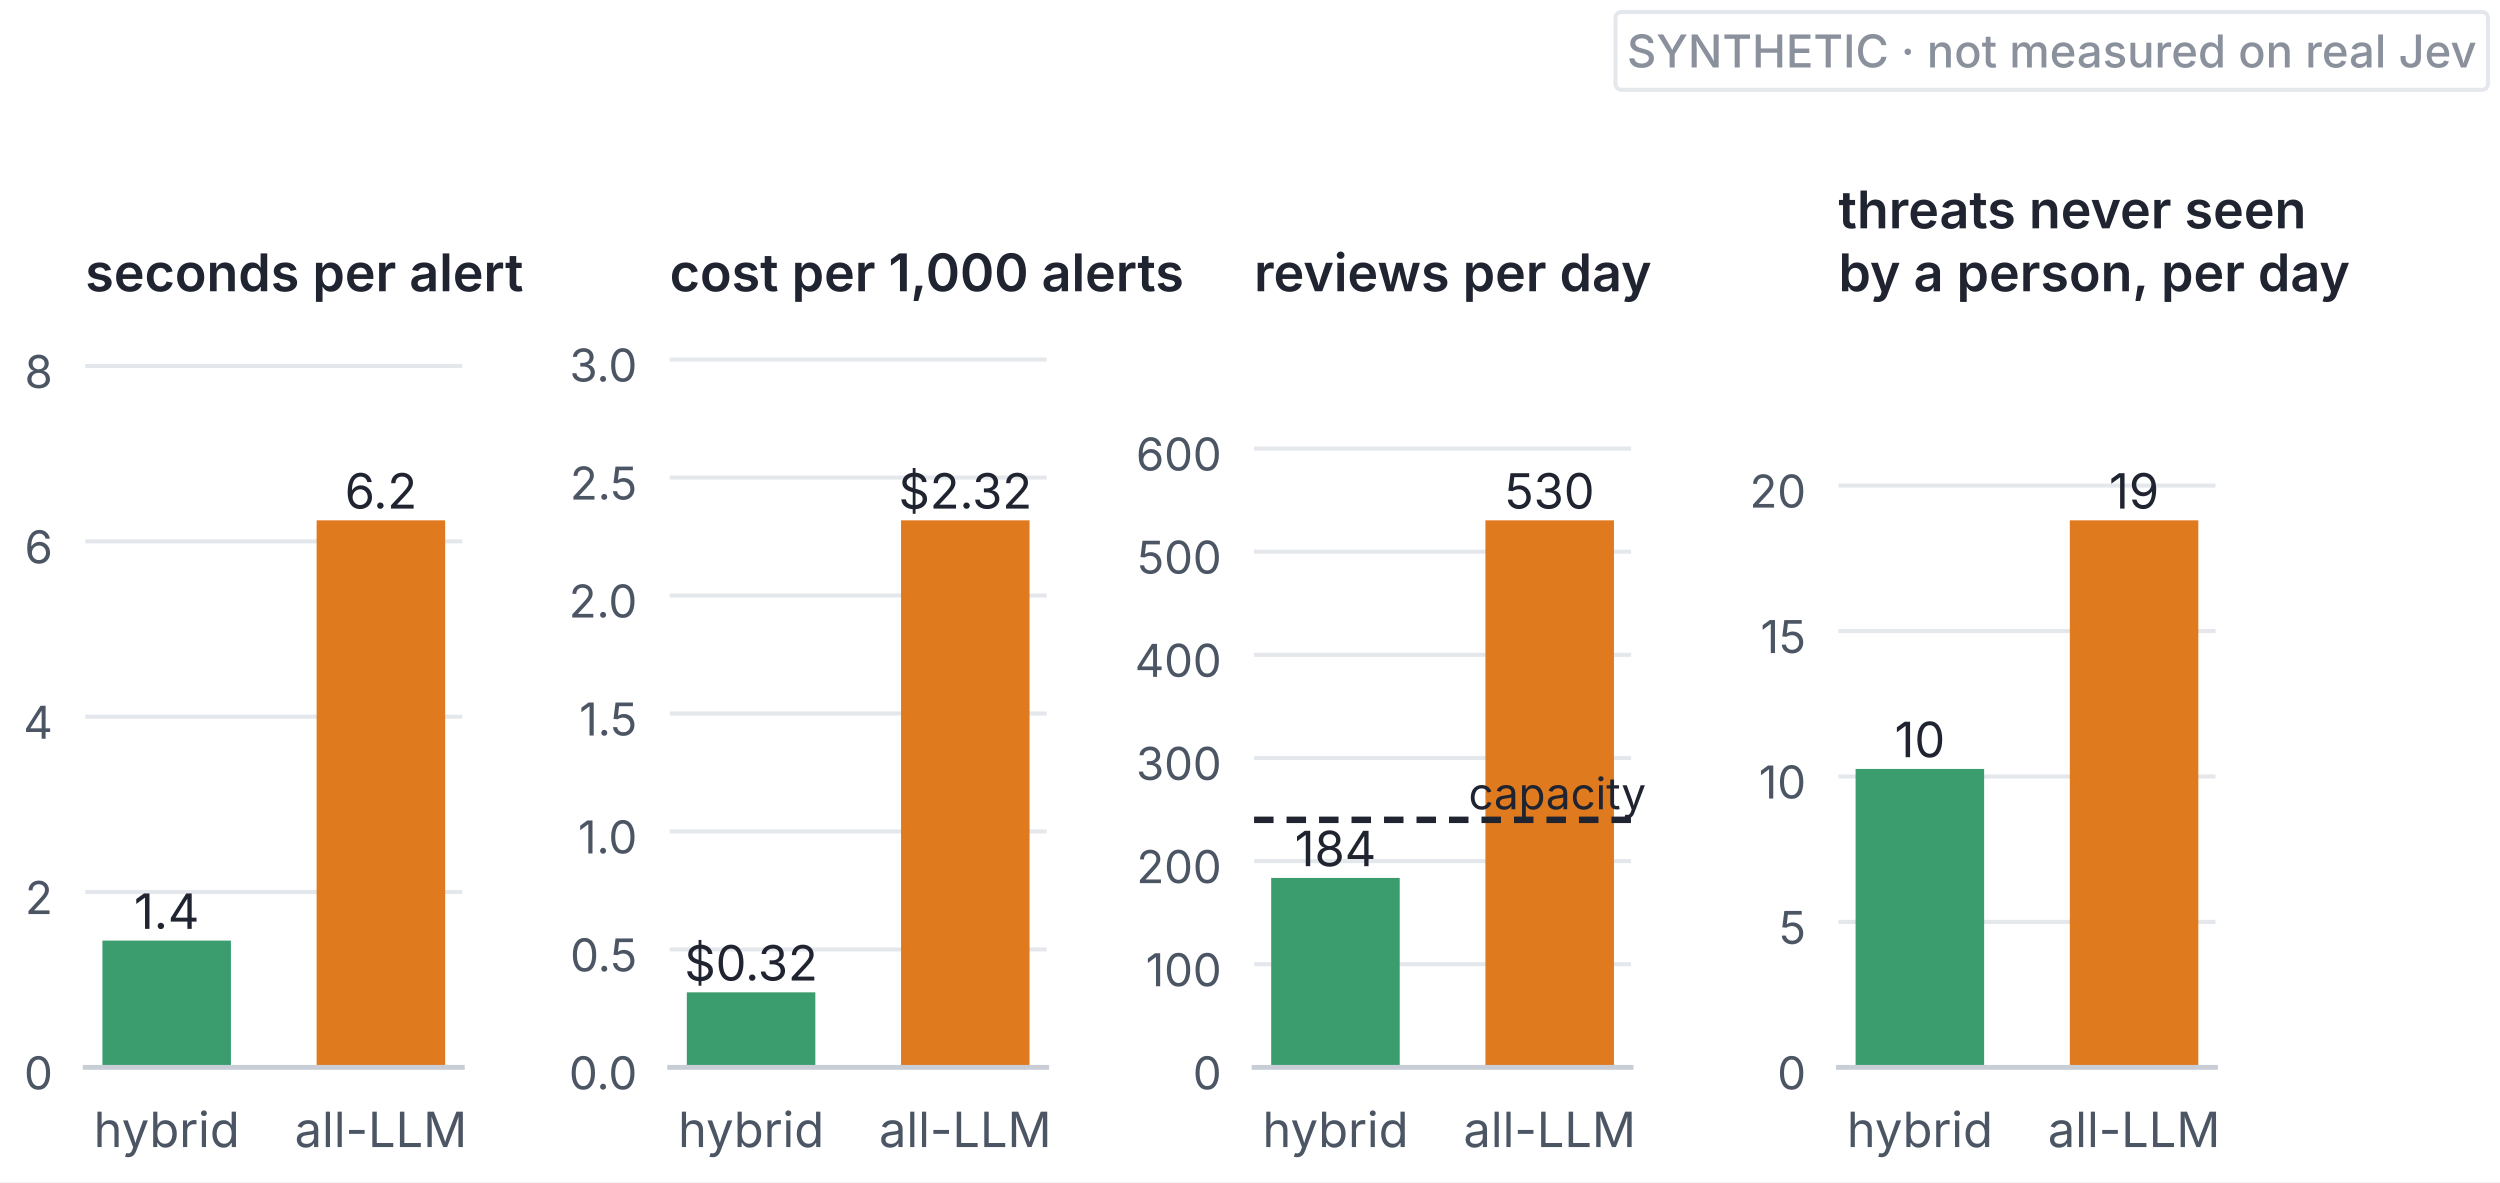
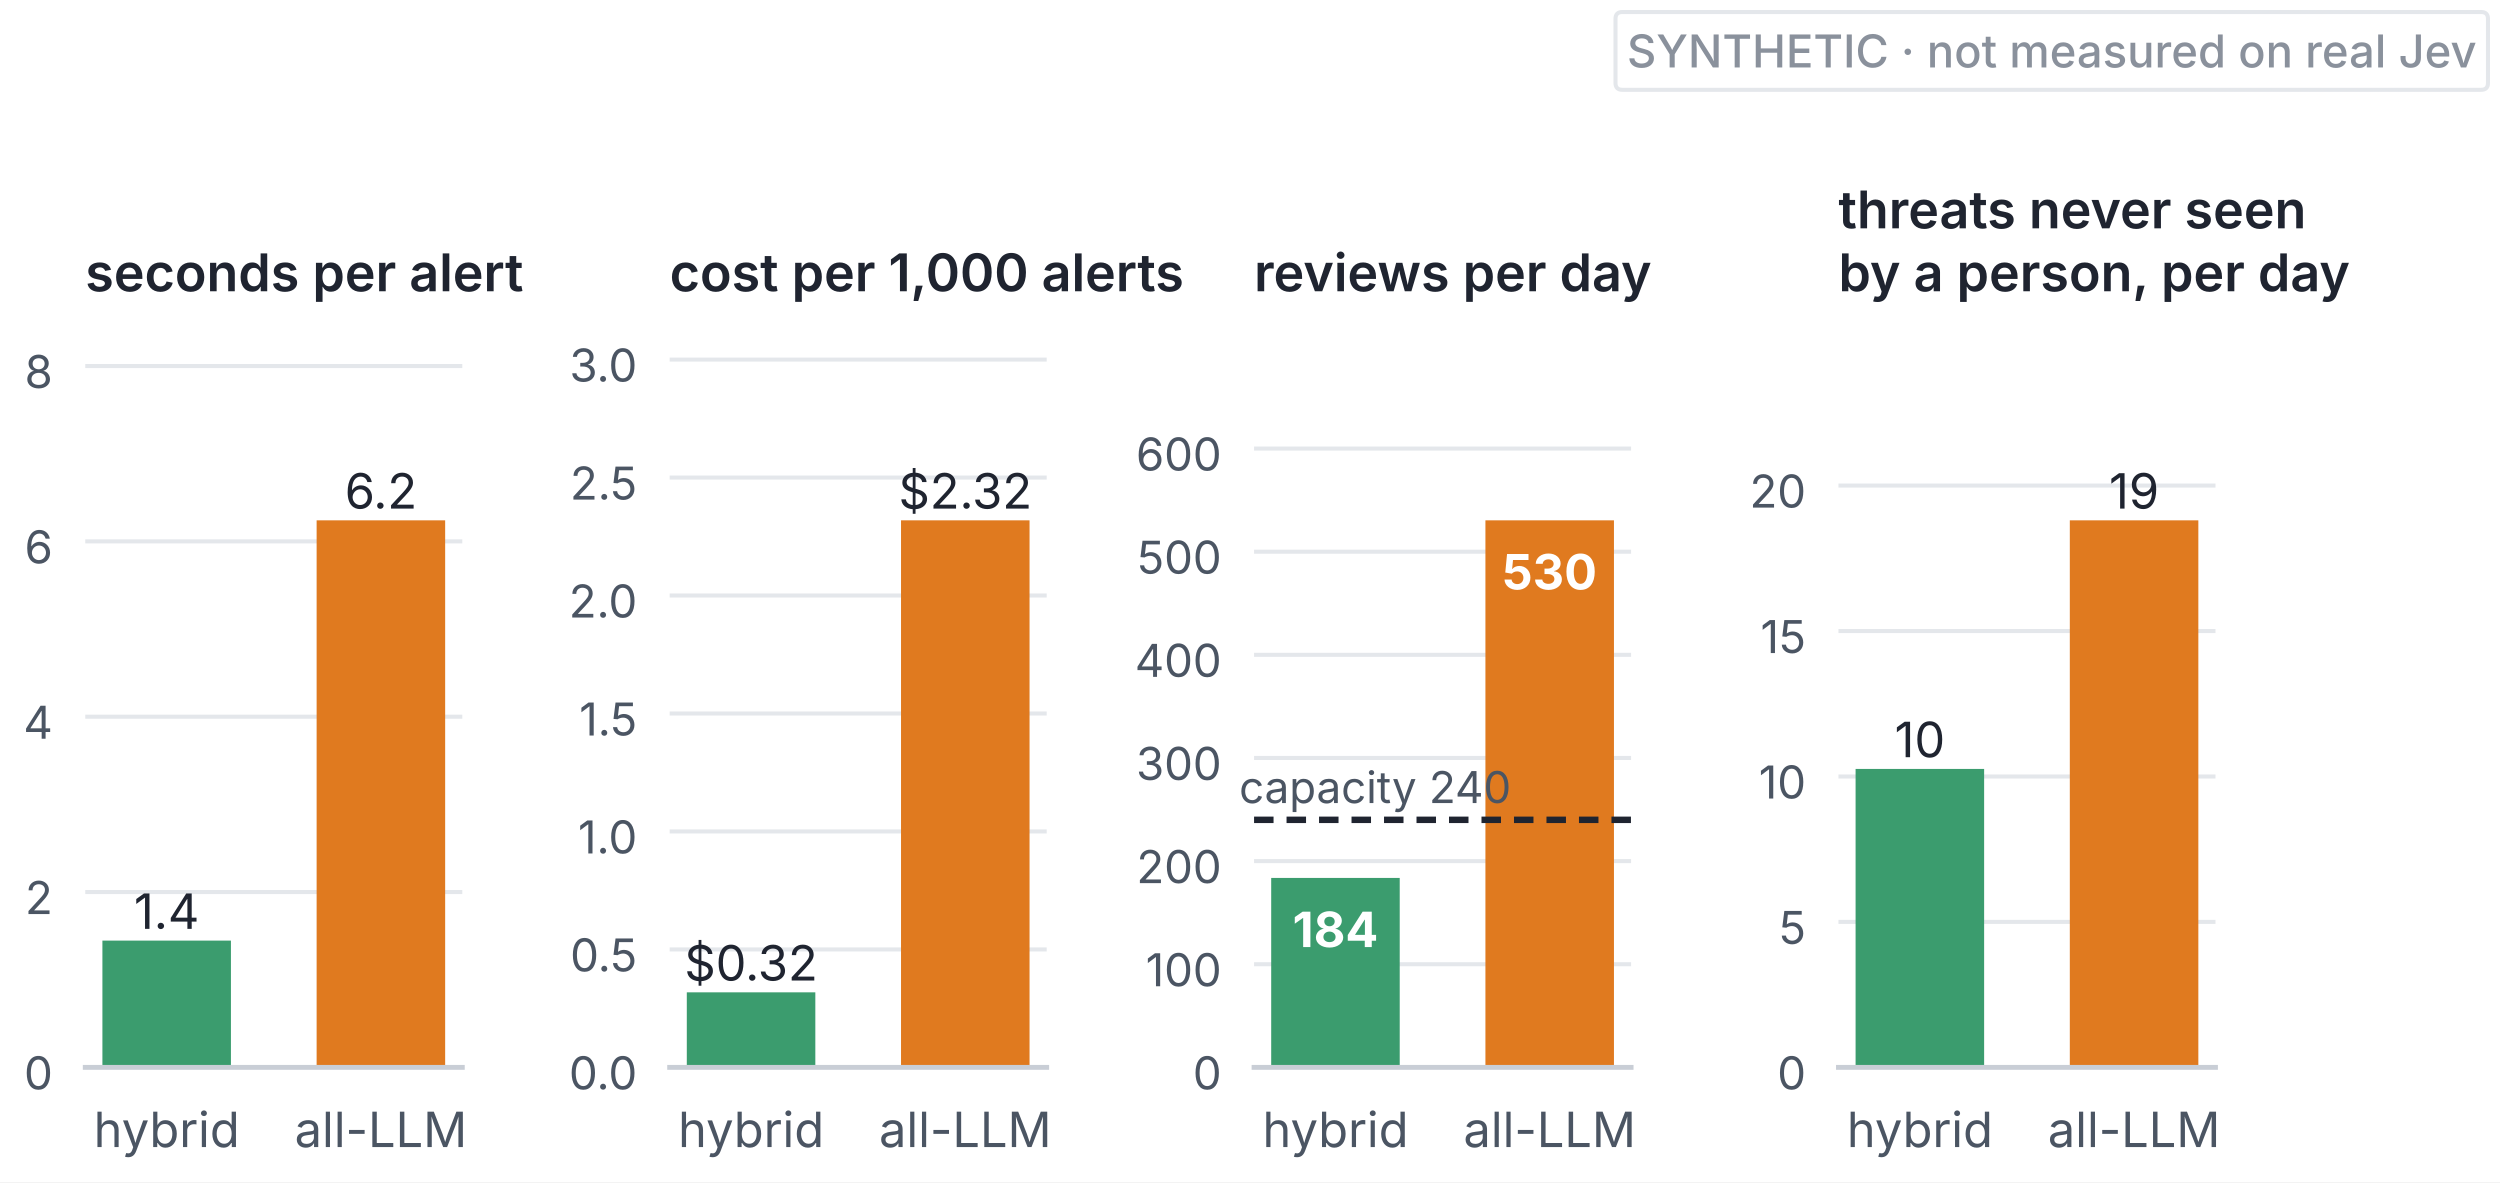
<svg xmlns="http://www.w3.org/2000/svg" width="307.785pt" height="145.548pt" viewBox="0 0 307.785 145.548" version="1.1">
  <defs>
    <style type="text/css">*{stroke-linejoin: round; stroke-linecap: butt}</style>
  </defs>
  <g id="figure_1">
    <g id="patch_1">
      <path d="M 0 145.548  L 307.785 145.548  L 307.785 0  L 0 0  z " style="fill: #ffffff" />
    </g>
    <g id="axes_1">
      <g id="patch_2">
        <path d="M 10.497 131.408  L 56.915 131.408  L 56.915 43.856  L 10.497 43.856  z " style="fill: #ffffff" />
      </g>
      <g id="matplotlib.axis_1">
        <g id="xtick_1">
          <g id="line2d_1" />
          <g id="text_1">
            <text style="font-size: 6px; font-family: 'Inter'; text-anchor: middle; fill: #4b5563" x="20.519" y="141.22" transform="rotate(-0 20.51925 141.2203)">hybrid</text>
          </g>
        </g>
        <g id="xtick_2">
          <g id="line2d_2" />
          <g id="text_2">
            <text style="font-size: 6px; font-family: 'Inter'; text-anchor: middle; fill: #4b5563" x="46.893" y="141.22" transform="rotate(-0 46.89295 141.2203)">all-LLM</text>
          </g>
        </g>
      </g>
      <g id="matplotlib.axis_2">
        <g id="ytick_1">
          <g id="line2d_3">
-             <path d="M 10.497 131.408  L 56.915 131.408  " clip-path="url(#p960d067da8)" style="fill: none; stroke: #e4e7eb; stroke-width: 0.5; stroke-linecap: round" />
+             <path d="M 10.497 131.408  L 56.915 131.408  " clip-path="url(#p0a67fc3afe)" style="fill: none; stroke: #e4e7eb; stroke-width: 0.5; stroke-linecap: round" />
          </g>
          <g id="line2d_4" />
          <g id="text_3">
            <text style="font-size: 5.6px; font-family: 'Inter'; text-anchor: end; fill: #4b5563" x="6.497" y="134.12" transform="rotate(-0 6.49725 134.1203)">0</text>
          </g>
        </g>
        <g id="ytick_2">
          <g id="line2d_5">
-             <path d="M 10.497 109.822  L 56.915 109.822  " clip-path="url(#p960d067da8)" style="fill: none; stroke: #e4e7eb; stroke-width: 0.5; stroke-linecap: round" />
+             <path d="M 10.497 109.822  L 56.915 109.822  " clip-path="url(#p0a67fc3afe)" style="fill: none; stroke: #e4e7eb; stroke-width: 0.5; stroke-linecap: round" />
          </g>
          <g id="line2d_6" />
          <g id="text_4">
            <text style="font-size: 5.6px; font-family: 'Inter'; text-anchor: end; fill: #4b5563" x="6.497" y="112.534" transform="rotate(-0 6.49725 112.5344)">2</text>
          </g>
        </g>
        <g id="ytick_3">
          <g id="line2d_7">
-             <path d="M 10.497 88.236  L 56.915 88.236  " clip-path="url(#p960d067da8)" style="fill: none; stroke: #e4e7eb; stroke-width: 0.5; stroke-linecap: round" />
+             <path d="M 10.497 88.236  L 56.915 88.236  " clip-path="url(#p0a67fc3afe)" style="fill: none; stroke: #e4e7eb; stroke-width: 0.5; stroke-linecap: round" />
          </g>
          <g id="line2d_8" />
          <g id="text_5">
            <text style="font-size: 5.6px; font-family: 'Inter'; text-anchor: end; fill: #4b5563" x="6.497" y="90.949" transform="rotate(-0 6.49725 90.94852)">4</text>
          </g>
        </g>
        <g id="ytick_4">
          <g id="line2d_9">
-             <path d="M 10.497 66.65  L 56.915 66.65  " clip-path="url(#p960d067da8)" style="fill: none; stroke: #e4e7eb; stroke-width: 0.5; stroke-linecap: round" />
+             <path d="M 10.497 66.65  L 56.915 66.65  " clip-path="url(#p0a67fc3afe)" style="fill: none; stroke: #e4e7eb; stroke-width: 0.5; stroke-linecap: round" />
          </g>
          <g id="line2d_10" />
          <g id="text_6">
            <text style="font-size: 5.6px; font-family: 'Inter'; text-anchor: end; fill: #4b5563" x="6.497" y="69.363" transform="rotate(-0 6.49725 69.36264)">6</text>
          </g>
        </g>
        <g id="ytick_5">
          <g id="line2d_11">
-             <path d="M 10.497 45.064  L 56.915 45.064  " clip-path="url(#p960d067da8)" style="fill: none; stroke: #e4e7eb; stroke-width: 0.5; stroke-linecap: round" />
+             <path d="M 10.497 45.064  L 56.915 45.064  " clip-path="url(#p0a67fc3afe)" style="fill: none; stroke: #e4e7eb; stroke-width: 0.5; stroke-linecap: round" />
          </g>
          <g id="line2d_12" />
          <g id="text_7">
            <text style="font-size: 5.6px; font-family: 'Inter'; text-anchor: end; fill: #4b5563" x="6.497" y="47.777" transform="rotate(-0 6.49725 47.77676)">8</text>
          </g>
        </g>
      </g>
      <g id="patch_3">
-         <path d="M 12.607 131.408  L 28.431 131.408  L 28.431 115.805  L 12.607 115.805  z " clip-path="url(#p960d067da8)" style="fill: #3b9c6e" />
+         <path d="M 12.607 131.408  L 28.431 131.408  L 28.431 115.805  L 12.607 115.805  z " clip-path="url(#p0a67fc3afe)" style="fill: #3b9c6e" />
      </g>
      <g id="patch_4">
-         <path d="M 38.981 131.408  L 54.805 131.408  L 54.805 64.06  L 38.981 64.06  z " clip-path="url(#p960d067da8)" style="fill: #e07a1f" />
+         <path d="M 38.981 131.408  L 54.805 131.408  L 54.805 64.06  L 38.981 64.06  z " clip-path="url(#p0a67fc3afe)" style="fill: #e07a1f" />
      </g>
      <g id="patch_5">
        <path d="M 10.497 131.408  L 56.915 131.408  " style="fill: none; stroke: #c9ced6; stroke-width: 0.6; stroke-linejoin: miter; stroke-linecap: square" />
      </g>
      <g id="text_8">
        <text style="font-size: 6px; font-family: 'Inter'; text-anchor: middle; fill: #1f2430" x="20.519" y="114.357" transform="rotate(-0 20.51925 114.3573)">1.4</text>
      </g>
      <g id="text_9">
        <text style="font-size: 6px; font-family: 'Inter'; text-anchor: middle; fill: #1f2430" x="46.893" y="62.613" transform="rotate(-0 46.89295 62.61282)">6.2</text>
      </g>
      <g id="text_10">
        <text style="font-weight: 600; font-size: 6.4px; font-family: 'Inter'; text-anchor: start; fill: #1f2430" x="10.497" y="35.856" transform="rotate(-0 10.49725 35.85578)">seconds per alert</text>
      </g>
    </g>
    <g id="axes_2">
      <g id="patch_6">
        <path d="M 82.445 131.408  L 128.862 131.408  L 128.862 43.856  L 82.445 43.856  z " style="fill: #ffffff" />
      </g>
      <g id="matplotlib.axis_3">
        <g id="xtick_3">
          <g id="line2d_13" />
          <g id="text_11">
            <text style="font-size: 6px; font-family: 'Inter'; text-anchor: middle; fill: #4b5563" x="92.467" y="141.22" transform="rotate(-0 92.46669 141.2203)">hybrid</text>
          </g>
        </g>
        <g id="xtick_4">
          <g id="line2d_14" />
          <g id="text_12">
            <text style="font-size: 6px; font-family: 'Inter'; text-anchor: middle; fill: #4b5563" x="118.84" y="141.22" transform="rotate(-0 118.8404 141.2203)">all-LLM</text>
          </g>
        </g>
      </g>
      <g id="matplotlib.axis_4">
        <g id="ytick_6">
          <g id="line2d_15">
-             <path d="M 82.445 131.408  L 128.862 131.408  " clip-path="url(#p60b9e737e6)" style="fill: none; stroke: #e4e7eb; stroke-width: 0.5; stroke-linecap: round" />
+             <path d="M 82.445 131.408  L 128.862 131.408  " clip-path="url(#p483f3e40e3)" style="fill: none; stroke: #e4e7eb; stroke-width: 0.5; stroke-linecap: round" />
          </g>
          <g id="line2d_16" />
          <g id="text_13">
            <text style="font-size: 5.6px; font-family: 'Inter'; text-anchor: end; fill: #4b5563" x="78.445" y="134.12" transform="rotate(-0 78.44468 134.1203)">0.0</text>
          </g>
        </g>
        <g id="ytick_7">
          <g id="line2d_17">
-             <path d="M 82.445 116.885  L 128.862 116.885  " clip-path="url(#p60b9e737e6)" style="fill: none; stroke: #e4e7eb; stroke-width: 0.5; stroke-linecap: round" />
+             <path d="M 82.445 116.885  L 128.862 116.885  " clip-path="url(#p483f3e40e3)" style="fill: none; stroke: #e4e7eb; stroke-width: 0.5; stroke-linecap: round" />
          </g>
          <g id="line2d_18" />
          <g id="text_14">
            <text style="font-size: 5.6px; font-family: 'Inter'; text-anchor: end; fill: #4b5563" x="78.445" y="119.598" transform="rotate(-0 78.44468 119.5977)">0.5</text>
          </g>
        </g>
        <g id="ytick_8">
          <g id="line2d_19">
-             <path d="M 82.445 102.363  L 128.862 102.363  " clip-path="url(#p60b9e737e6)" style="fill: none; stroke: #e4e7eb; stroke-width: 0.5; stroke-linecap: round" />
+             <path d="M 82.445 102.363  L 128.862 102.363  " clip-path="url(#p483f3e40e3)" style="fill: none; stroke: #e4e7eb; stroke-width: 0.5; stroke-linecap: round" />
          </g>
          <g id="line2d_20" />
          <g id="text_15">
            <text style="font-size: 5.6px; font-family: 'Inter'; text-anchor: end; fill: #4b5563" x="78.445" y="105.075" transform="rotate(-0 78.44468 105.0751)">1.0</text>
          </g>
        </g>
        <g id="ytick_9">
          <g id="line2d_21">
-             <path d="M 82.445 87.84  L 128.862 87.84  " clip-path="url(#p60b9e737e6)" style="fill: none; stroke: #e4e7eb; stroke-width: 0.5; stroke-linecap: round" />
+             <path d="M 82.445 87.84  L 128.862 87.84  " clip-path="url(#p483f3e40e3)" style="fill: none; stroke: #e4e7eb; stroke-width: 0.5; stroke-linecap: round" />
          </g>
          <g id="line2d_22" />
          <g id="text_16">
            <text style="font-size: 5.6px; font-family: 'Inter'; text-anchor: end; fill: #4b5563" x="78.445" y="90.553" transform="rotate(-0 78.44468 90.55253)">1.5</text>
          </g>
        </g>
        <g id="ytick_10">
          <g id="line2d_23">
-             <path d="M 82.445 73.317  L 128.862 73.317  " clip-path="url(#p60b9e737e6)" style="fill: none; stroke: #e4e7eb; stroke-width: 0.5; stroke-linecap: round" />
+             <path d="M 82.445 73.317  L 128.862 73.317  " clip-path="url(#p483f3e40e3)" style="fill: none; stroke: #e4e7eb; stroke-width: 0.5; stroke-linecap: round" />
          </g>
          <g id="line2d_24" />
          <g id="text_17">
            <text style="font-size: 5.6px; font-family: 'Inter'; text-anchor: end; fill: #4b5563" x="78.445" y="76.03" transform="rotate(-0 78.44468 76.02995)">2.0</text>
          </g>
        </g>
        <g id="ytick_11">
          <g id="line2d_25">
-             <path d="M 82.445 58.795  L 128.862 58.795  " clip-path="url(#p60b9e737e6)" style="fill: none; stroke: #e4e7eb; stroke-width: 0.5; stroke-linecap: round" />
+             <path d="M 82.445 58.795  L 128.862 58.795  " clip-path="url(#p483f3e40e3)" style="fill: none; stroke: #e4e7eb; stroke-width: 0.5; stroke-linecap: round" />
          </g>
          <g id="line2d_26" />
          <g id="text_18">
            <text style="font-size: 5.6px; font-family: 'Inter'; text-anchor: end; fill: #4b5563" x="78.445" y="61.507" transform="rotate(-0 78.44468 61.50736)">2.5</text>
          </g>
        </g>
        <g id="ytick_12">
          <g id="line2d_27">
-             <path d="M 82.445 44.272  L 128.862 44.272  " clip-path="url(#p60b9e737e6)" style="fill: none; stroke: #e4e7eb; stroke-width: 0.5; stroke-linecap: round" />
+             <path d="M 82.445 44.272  L 128.862 44.272  " clip-path="url(#p483f3e40e3)" style="fill: none; stroke: #e4e7eb; stroke-width: 0.5; stroke-linecap: round" />
          </g>
          <g id="line2d_28" />
          <g id="text_19">
            <text style="font-size: 5.6px; font-family: 'Inter'; text-anchor: end; fill: #4b5563" x="78.445" y="46.985" transform="rotate(-0 78.44468 46.98478)">3.0</text>
          </g>
        </g>
      </g>
      <g id="patch_7">
-         <path d="M 84.555 131.408  L 100.379 131.408  L 100.379 122.167  L 84.555 122.167  z " clip-path="url(#p60b9e737e6)" style="fill: #3b9c6e" />
+         <path d="M 84.555 131.408  L 100.379 131.408  L 100.379 122.167  L 84.555 122.167  z " clip-path="url(#p483f3e40e3)" style="fill: #3b9c6e" />
      </g>
      <g id="patch_8">
-         <path d="M 110.928 131.408  L 126.752 131.408  L 126.752 64.06  L 110.928 64.06  z " clip-path="url(#p60b9e737e6)" style="fill: #e07a1f" />
+         <path d="M 110.928 131.408  L 126.752 131.408  L 126.752 64.06  L 110.928 64.06  z " clip-path="url(#p483f3e40e3)" style="fill: #e07a1f" />
      </g>
      <g id="patch_9">
        <path d="M 82.445 131.408  L 128.862 131.408  " style="fill: none; stroke: #c9ced6; stroke-width: 0.6; stroke-linejoin: miter; stroke-linecap: square" />
      </g>
      <g id="text_20">
        <text style="font-size: 6px; font-family: 'Inter'; text-anchor: middle; fill: #1f2430" x="92.467" y="120.719" transform="rotate(-0 92.46669 120.7195)">$0.32</text>
      </g>
      <g id="text_21">
        <text style="font-size: 6px; font-family: 'Inter'; text-anchor: middle; fill: #1f2430" x="118.84" y="62.613" transform="rotate(-0 118.8404 62.61282)">$2.32</text>
      </g>
      <g id="text_22">
        <text style="font-weight: 600; font-size: 6.4px; font-family: 'Inter'; text-anchor: start; fill: #1f2430" x="82.445" y="35.856" transform="rotate(-0 82.44468 35.85578)">cost per 1,000 alerts</text>
      </g>
    </g>
    <g id="axes_3">
      <g id="patch_10">
        <path d="M 154.392 131.408  L 200.81 131.408  L 200.81 43.856  L 154.392 43.856  z " style="fill: #ffffff" />
      </g>
      <g id="matplotlib.axis_5">
        <g id="xtick_5">
          <g id="line2d_29" />
          <g id="text_23">
            <text style="font-size: 6px; font-family: 'Inter'; text-anchor: middle; fill: #4b5563" x="164.414" y="141.22" transform="rotate(-0 164.4141 141.2203)">hybrid</text>
          </g>
        </g>
        <g id="xtick_6">
          <g id="line2d_30" />
          <g id="text_24">
            <text style="font-size: 6px; font-family: 'Inter'; text-anchor: middle; fill: #4b5563" x="190.788" y="141.22" transform="rotate(-0 190.7878 141.2203)">all-LLM</text>
          </g>
        </g>
      </g>
      <g id="matplotlib.axis_6">
        <g id="ytick_13">
          <g id="line2d_31">
-             <path d="M 154.392 131.408  L 200.81 131.408  " clip-path="url(#p82faa06776)" style="fill: none; stroke: #e4e7eb; stroke-width: 0.5; stroke-linecap: round" />
+             <path d="M 154.392 131.408  L 200.81 131.408  " clip-path="url(#p0288ea7b96)" style="fill: none; stroke: #e4e7eb; stroke-width: 0.5; stroke-linecap: round" />
          </g>
          <g id="line2d_32" />
          <g id="text_25">
            <text style="font-size: 5.6px; font-family: 'Inter'; text-anchor: end; fill: #4b5563" x="150.392" y="134.12" transform="rotate(-0 150.3921 134.1203)">0</text>
          </g>
        </g>
        <g id="ytick_14">
          <g id="line2d_33">
-             <path d="M 154.392 118.71  L 200.81 118.71  " clip-path="url(#p82faa06776)" style="fill: none; stroke: #e4e7eb; stroke-width: 0.5; stroke-linecap: round" />
+             <path d="M 154.392 118.71  L 200.81 118.71  " clip-path="url(#p0288ea7b96)" style="fill: none; stroke: #e4e7eb; stroke-width: 0.5; stroke-linecap: round" />
          </g>
          <g id="line2d_34" />
          <g id="text_26">
            <text style="font-size: 5.6px; font-family: 'Inter'; text-anchor: end; fill: #4b5563" x="150.392" y="121.423" transform="rotate(-0 150.3921 121.4227)">100</text>
          </g>
        </g>
        <g id="ytick_15">
          <g id="line2d_35">
-             <path d="M 154.392 106.013  L 200.81 106.013  " clip-path="url(#p82faa06776)" style="fill: none; stroke: #e4e7eb; stroke-width: 0.5; stroke-linecap: round" />
+             <path d="M 154.392 106.013  L 200.81 106.013  " clip-path="url(#p0288ea7b96)" style="fill: none; stroke: #e4e7eb; stroke-width: 0.5; stroke-linecap: round" />
          </g>
          <g id="line2d_36" />
          <g id="text_27">
            <text style="font-size: 5.6px; font-family: 'Inter'; text-anchor: end; fill: #4b5563" x="150.392" y="108.725" transform="rotate(-0 150.3921 108.7252)">200</text>
          </g>
        </g>
        <g id="ytick_16">
          <g id="line2d_37">
-             <path d="M 154.392 93.315  L 200.81 93.315  " clip-path="url(#p82faa06776)" style="fill: none; stroke: #e4e7eb; stroke-width: 0.5; stroke-linecap: round" />
+             <path d="M 154.392 93.315  L 200.81 93.315  " clip-path="url(#p0288ea7b96)" style="fill: none; stroke: #e4e7eb; stroke-width: 0.5; stroke-linecap: round" />
          </g>
          <g id="line2d_38" />
          <g id="text_28">
            <text style="font-size: 5.6px; font-family: 'Inter'; text-anchor: end; fill: #4b5563" x="150.392" y="96.028" transform="rotate(-0 150.3921 96.02768)">300</text>
          </g>
        </g>
        <g id="ytick_17">
          <g id="line2d_39">
-             <path d="M 154.392 80.618  L 200.81 80.618  " clip-path="url(#p82faa06776)" style="fill: none; stroke: #e4e7eb; stroke-width: 0.5; stroke-linecap: round" />
+             <path d="M 154.392 80.618  L 200.81 80.618  " clip-path="url(#p0288ea7b96)" style="fill: none; stroke: #e4e7eb; stroke-width: 0.5; stroke-linecap: round" />
          </g>
          <g id="line2d_40" />
          <g id="text_29">
            <text style="font-size: 5.6px; font-family: 'Inter'; text-anchor: end; fill: #4b5563" x="150.392" y="83.33" transform="rotate(-0 150.3921 83.33015)">400</text>
          </g>
        </g>
        <g id="ytick_18">
          <g id="line2d_41">
-             <path d="M 154.392 67.92  L 200.81 67.92  " clip-path="url(#p82faa06776)" style="fill: none; stroke: #e4e7eb; stroke-width: 0.5; stroke-linecap: round" />
+             <path d="M 154.392 67.92  L 200.81 67.92  " clip-path="url(#p0288ea7b96)" style="fill: none; stroke: #e4e7eb; stroke-width: 0.5; stroke-linecap: round" />
          </g>
          <g id="line2d_42" />
          <g id="text_30">
            <text style="font-size: 5.6px; font-family: 'Inter'; text-anchor: end; fill: #4b5563" x="150.392" y="70.633" transform="rotate(-0 150.3921 70.63261)">500</text>
          </g>
        </g>
        <g id="ytick_19">
          <g id="line2d_43">
-             <path d="M 154.392 55.223  L 200.81 55.223  " clip-path="url(#p82faa06776)" style="fill: none; stroke: #e4e7eb; stroke-width: 0.5; stroke-linecap: round" />
+             <path d="M 154.392 55.223  L 200.81 55.223  " clip-path="url(#p0288ea7b96)" style="fill: none; stroke: #e4e7eb; stroke-width: 0.5; stroke-linecap: round" />
          </g>
          <g id="line2d_44" />
          <g id="text_31">
            <text style="font-size: 5.6px; font-family: 'Inter'; text-anchor: end; fill: #4b5563" x="150.392" y="57.935" transform="rotate(-0 150.3921 57.93508)">600</text>
          </g>
        </g>
      </g>
      <g id="patch_11">
-         <path d="M 156.502 131.408  L 172.326 131.408  L 172.326 108.09  L 156.502 108.09  z " clip-path="url(#p82faa06776)" style="fill: #3b9c6e" />
+         <path d="M 156.502 131.408  L 172.326 131.408  L 172.326 108.09  L 156.502 108.09  z " clip-path="url(#p0288ea7b96)" style="fill: #3b9c6e" />
      </g>
      <g id="patch_12">
-         <path d="M 182.876 131.408  L 198.7 131.408  L 198.7 64.06  L 182.876 64.06  z " clip-path="url(#p82faa06776)" style="fill: #e07a1f" />
+         <path d="M 182.876 131.408  L 198.7 131.408  L 198.7 64.06  L 182.876 64.06  z " clip-path="url(#p0288ea7b96)" style="fill: #e07a1f" />
      </g>
      <g id="line2d_45">
-         <path d="M 154.392 100.934  L 200.81 100.934  " clip-path="url(#p82faa06776)" style="fill: none; stroke-dasharray: 2.4,1.6; stroke-dashoffset: 0; stroke: #1f2430; stroke-width: 0.8" />
+         <path d="M 154.392 100.934  L 200.81 100.934  " clip-path="url(#p0288ea7b96)" style="fill: none; stroke-dasharray: 2.4,1.6; stroke-dashoffset: 0; stroke: #1f2430; stroke-width: 0.8" />
      </g>
      <g id="patch_13">
        <path d="M 154.392 131.408  L 200.81 131.408  " style="fill: none; stroke: #c9ced6; stroke-width: 0.6; stroke-linejoin: miter; stroke-linecap: square" />
      </g>
      <g id="text_32">
-         <text style="font-size: 6px; font-family: 'Inter'; text-anchor: middle; fill: #1f2430" x="164.414" y="106.643" transform="rotate(-0 164.4141 106.6428)">184</text>
+         <text style="font-weight: 700; font-size: 6px; font-family: 'Inter'; text-anchor: middle; fill: #ffffff" x="164.414" y="116.597" transform="rotate(-0 164.4141 116.5965)">184</text>
      </g>
      <g id="text_33">
-         <text style="font-size: 6px; font-family: 'Inter'; text-anchor: middle; fill: #1f2430" x="190.788" y="62.613" transform="rotate(-0 190.7878 62.61282)">530</text>
+         <text style="font-weight: 700; font-size: 6px; font-family: 'Inter'; text-anchor: middle; fill: #ffffff" x="190.788" y="72.566" transform="rotate(-0 190.7878 72.5665)">530</text>
      </g>
      <g id="text_34">
-         <text style="font-size: 5.4px; font-family: 'Inter'; text-anchor: end; fill: #1f2430" x="202.656" y="99.631" transform="rotate(-0 202.656 99.63116)">capacity</text>
+         <text style="font-size: 5.4px; font-family: 'Inter'; text-anchor: start; fill: #4b5563" x="152.546" y="98.869" transform="rotate(-0 152.546 98.86931)">capacity 240</text>
      </g>
      <g id="text_35">
        <text style="font-weight: 600; font-size: 6.4px; font-family: 'Inter'; text-anchor: start; fill: #1f2430" x="154.392" y="35.856" transform="rotate(-0 154.3921 35.85578)">reviews per day</text>
      </g>
    </g>
    <g id="axes_4">
      <g id="patch_14">
        <path d="M 226.34 131.408  L 272.757 131.408  L 272.757 43.856  L 226.34 43.856  z " style="fill: #ffffff" />
      </g>
      <g id="matplotlib.axis_7">
        <g id="xtick_7">
          <g id="line2d_46" />
          <g id="text_36">
            <text style="font-size: 6px; font-family: 'Inter'; text-anchor: middle; fill: #4b5563" x="236.362" y="141.22" transform="rotate(-0 236.3616 141.2203)">hybrid</text>
          </g>
        </g>
        <g id="xtick_8">
          <g id="line2d_47" />
          <g id="text_37">
            <text style="font-size: 6px; font-family: 'Inter'; text-anchor: middle; fill: #4b5563" x="262.735" y="141.22" transform="rotate(-0 262.7352 141.2203)">all-LLM</text>
          </g>
        </g>
      </g>
      <g id="matplotlib.axis_8">
        <g id="ytick_20">
          <g id="line2d_48">
-             <path d="M 226.34 131.408  L 272.757 131.408  " clip-path="url(#p4cc5ef1433)" style="fill: none; stroke: #e4e7eb; stroke-width: 0.5; stroke-linecap: round" />
+             <path d="M 226.34 131.408  L 272.757 131.408  " clip-path="url(#p97bd3c9c7e)" style="fill: none; stroke: #e4e7eb; stroke-width: 0.5; stroke-linecap: round" />
          </g>
          <g id="line2d_49" />
          <g id="text_38">
            <text style="font-size: 5.6px; font-family: 'Inter'; text-anchor: end; fill: #4b5563" x="222.34" y="134.12" transform="rotate(-0 222.3396 134.1203)">0</text>
          </g>
        </g>
        <g id="ytick_21">
          <g id="line2d_50">
-             <path d="M 226.34 113.501  L 272.757 113.501  " clip-path="url(#p4cc5ef1433)" style="fill: none; stroke: #e4e7eb; stroke-width: 0.5; stroke-linecap: round" />
+             <path d="M 226.34 113.501  L 272.757 113.501  " clip-path="url(#p97bd3c9c7e)" style="fill: none; stroke: #e4e7eb; stroke-width: 0.5; stroke-linecap: round" />
          </g>
          <g id="line2d_51" />
          <g id="text_39">
            <text style="font-size: 5.6px; font-family: 'Inter'; text-anchor: end; fill: #4b5563" x="222.34" y="116.214" transform="rotate(-0 222.3396 116.2138)">5</text>
          </g>
        </g>
        <g id="ytick_22">
          <g id="line2d_52">
-             <path d="M 226.34 95.595  L 272.757 95.595  " clip-path="url(#p4cc5ef1433)" style="fill: none; stroke: #e4e7eb; stroke-width: 0.5; stroke-linecap: round" />
+             <path d="M 226.34 95.595  L 272.757 95.595  " clip-path="url(#p97bd3c9c7e)" style="fill: none; stroke: #e4e7eb; stroke-width: 0.5; stroke-linecap: round" />
          </g>
          <g id="line2d_53" />
          <g id="text_40">
            <text style="font-size: 5.6px; font-family: 'Inter'; text-anchor: end; fill: #4b5563" x="222.34" y="98.307" transform="rotate(-0 222.3396 98.30733)">10</text>
          </g>
        </g>
        <g id="ytick_23">
          <g id="line2d_54">
-             <path d="M 226.34 77.688  L 272.757 77.688  " clip-path="url(#p4cc5ef1433)" style="fill: none; stroke: #e4e7eb; stroke-width: 0.5; stroke-linecap: round" />
+             <path d="M 226.34 77.688  L 272.757 77.688  " clip-path="url(#p97bd3c9c7e)" style="fill: none; stroke: #e4e7eb; stroke-width: 0.5; stroke-linecap: round" />
          </g>
          <g id="line2d_55" />
          <g id="text_41">
            <text style="font-size: 5.6px; font-family: 'Inter'; text-anchor: end; fill: #4b5563" x="222.34" y="80.401" transform="rotate(-0 222.3396 80.40086)">15</text>
          </g>
        </g>
        <g id="ytick_24">
          <g id="line2d_56">
-             <path d="M 226.34 59.782  L 272.757 59.782  " clip-path="url(#p4cc5ef1433)" style="fill: none; stroke: #e4e7eb; stroke-width: 0.5; stroke-linecap: round" />
+             <path d="M 226.34 59.782  L 272.757 59.782  " clip-path="url(#p97bd3c9c7e)" style="fill: none; stroke: #e4e7eb; stroke-width: 0.5; stroke-linecap: round" />
          </g>
          <g id="line2d_57" />
          <g id="text_42">
            <text style="font-size: 5.6px; font-family: 'Inter'; text-anchor: end; fill: #4b5563" x="222.34" y="62.494" transform="rotate(-0 222.3396 62.49439)">20</text>
          </g>
        </g>
      </g>
      <g id="patch_15">
-         <path d="M 228.449 131.408  L 244.274 131.408  L 244.274 94.667  L 228.449 94.667  z " clip-path="url(#p4cc5ef1433)" style="fill: #3b9c6e" />
+         <path d="M 228.449 131.408  L 244.274 131.408  L 244.274 94.667  L 228.449 94.667  z " clip-path="url(#p97bd3c9c7e)" style="fill: #3b9c6e" />
      </g>
      <g id="patch_16">
-         <path d="M 254.823 131.408  L 270.647 131.408  L 270.647 64.06  L 254.823 64.06  z " clip-path="url(#p4cc5ef1433)" style="fill: #e07a1f" />
+         <path d="M 254.823 131.408  L 270.647 131.408  L 270.647 64.06  L 254.823 64.06  z " clip-path="url(#p97bd3c9c7e)" style="fill: #e07a1f" />
      </g>
      <g id="patch_17">
        <path d="M 226.34 131.408  L 272.757 131.408  " style="fill: none; stroke: #c9ced6; stroke-width: 0.6; stroke-linejoin: miter; stroke-linecap: square" />
      </g>
      <g id="text_43">
        <text style="font-size: 6px; font-family: 'Inter'; text-anchor: middle; fill: #1f2430" x="236.362" y="93.219" transform="rotate(-0 236.3616 93.21936)">10</text>
      </g>
      <g id="text_44">
        <text style="font-size: 6px; font-family: 'Inter'; text-anchor: middle; fill: #1f2430" x="262.735" y="62.613" transform="rotate(-0 262.7352 62.61282)">19</text>
      </g>
      <g id="text_45">
        <text style="font-weight: 600; font-size: 6.4px; font-family: 'Inter'; fill: #1f2430" transform="translate(226.3396 28.11203)">threats never seen</text>
        <text style="font-weight: 600; font-size: 6.4px; font-family: 'Inter'; fill: #1f2430" transform="translate(226.3396 35.85578)">by a person, per day</text>
      </g>
    </g>
    <g id="text_46">
      <g id="patch_18">
        <path d="M 199.73 11.056  L 305.465 11.056  Q 306.305 11.056 306.305 10.216  L 306.305 2.32  Q 306.305 1.48 305.465 1.48  L 199.73 1.48  Q 198.89 1.48 198.89 2.32  L 198.89 10.216  Q 198.89 11.056 199.73 11.056  z " style="fill: #ffffff; stroke: #e4e7eb; stroke-width: 0.5; stroke-linejoin: miter" />
      </g>
      <text style="font-weight: 500; font-size: 5.6px; font-family: 'Inter'; text-anchor: end; fill: #8a919c" x="304.905" y="8.305" transform="rotate(-0 304.9053 8.305)">SYNTHETIC · not measured on real Jev</text>
    </g>
  </g>
  <defs>
-     <clipPath id="p960d067da8">
+     <clipPath id="p0a67fc3afe">
      <rect x="10.497" y="43.856" width="46.418" height="87.552" />
    </clipPath>
-     <clipPath id="p60b9e737e6">
+     <clipPath id="p483f3e40e3">
      <rect x="82.445" y="43.856" width="46.418" height="87.552" />
    </clipPath>
-     <clipPath id="p82faa06776">
+     <clipPath id="p0288ea7b96">
      <rect x="154.392" y="43.856" width="46.418" height="87.552" />
    </clipPath>
-     <clipPath id="p4cc5ef1433">
+     <clipPath id="p97bd3c9c7e">
      <rect x="226.34" y="43.856" width="46.418" height="87.552" />
    </clipPath>
  </defs>
</svg>
